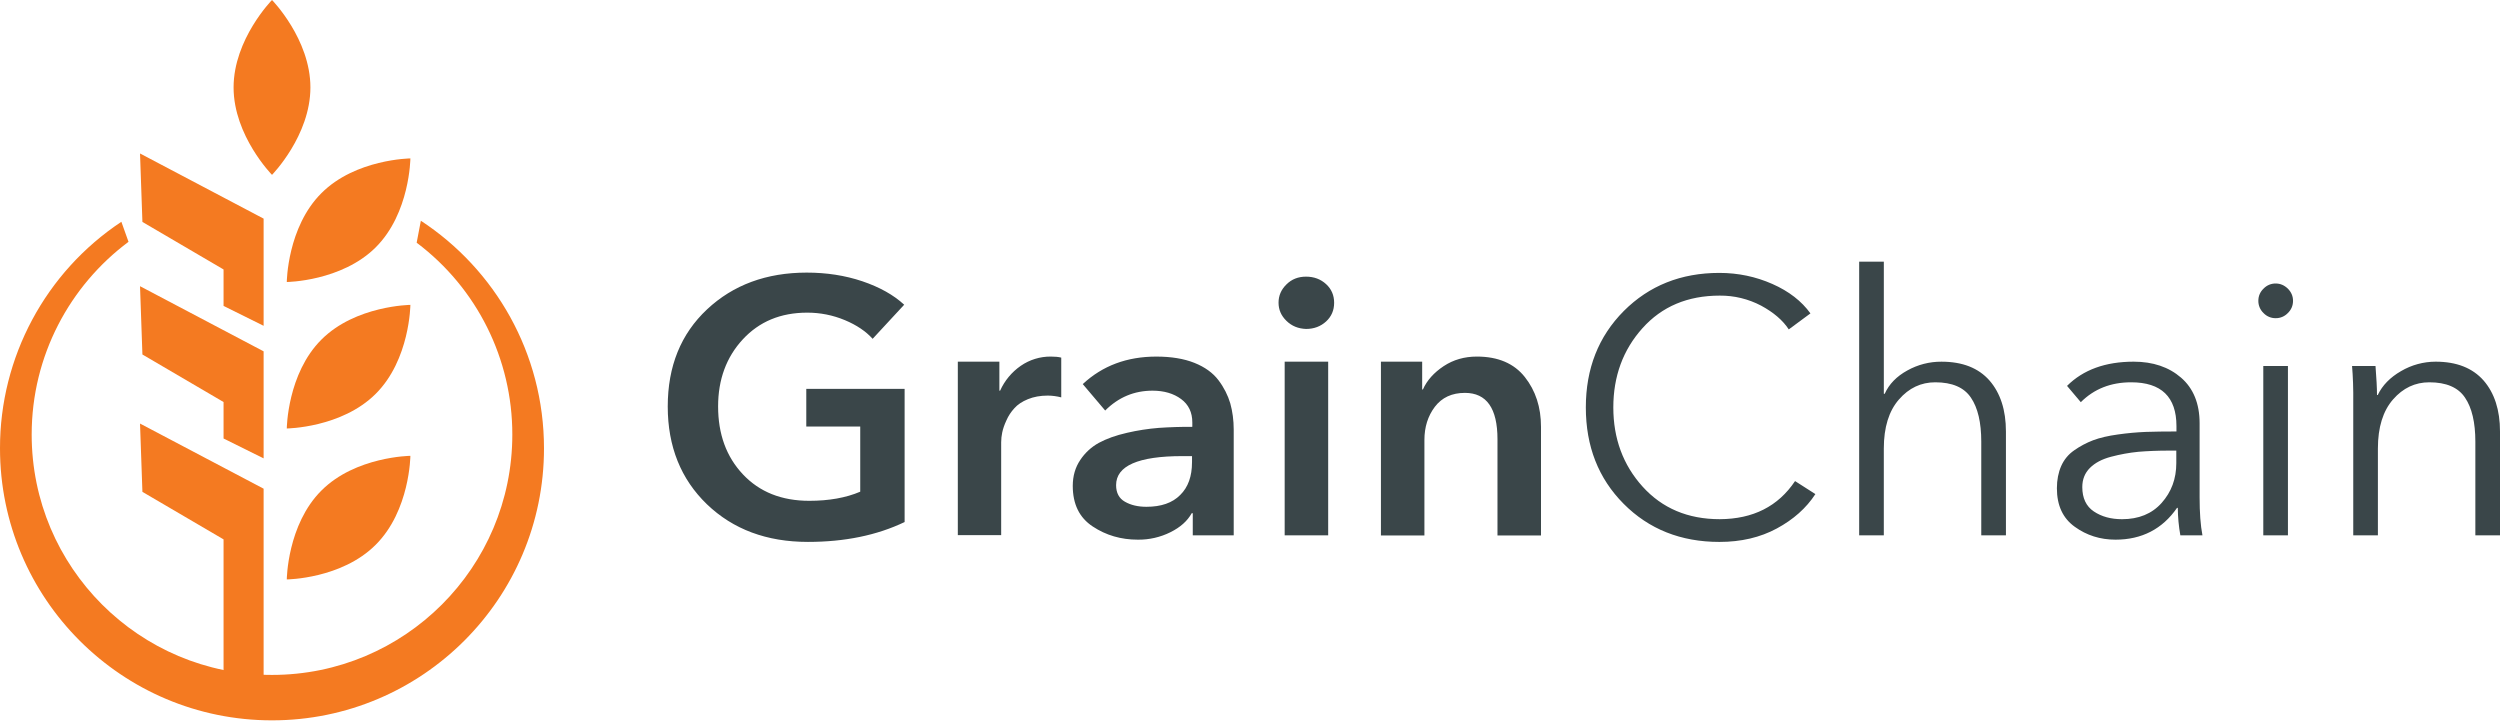
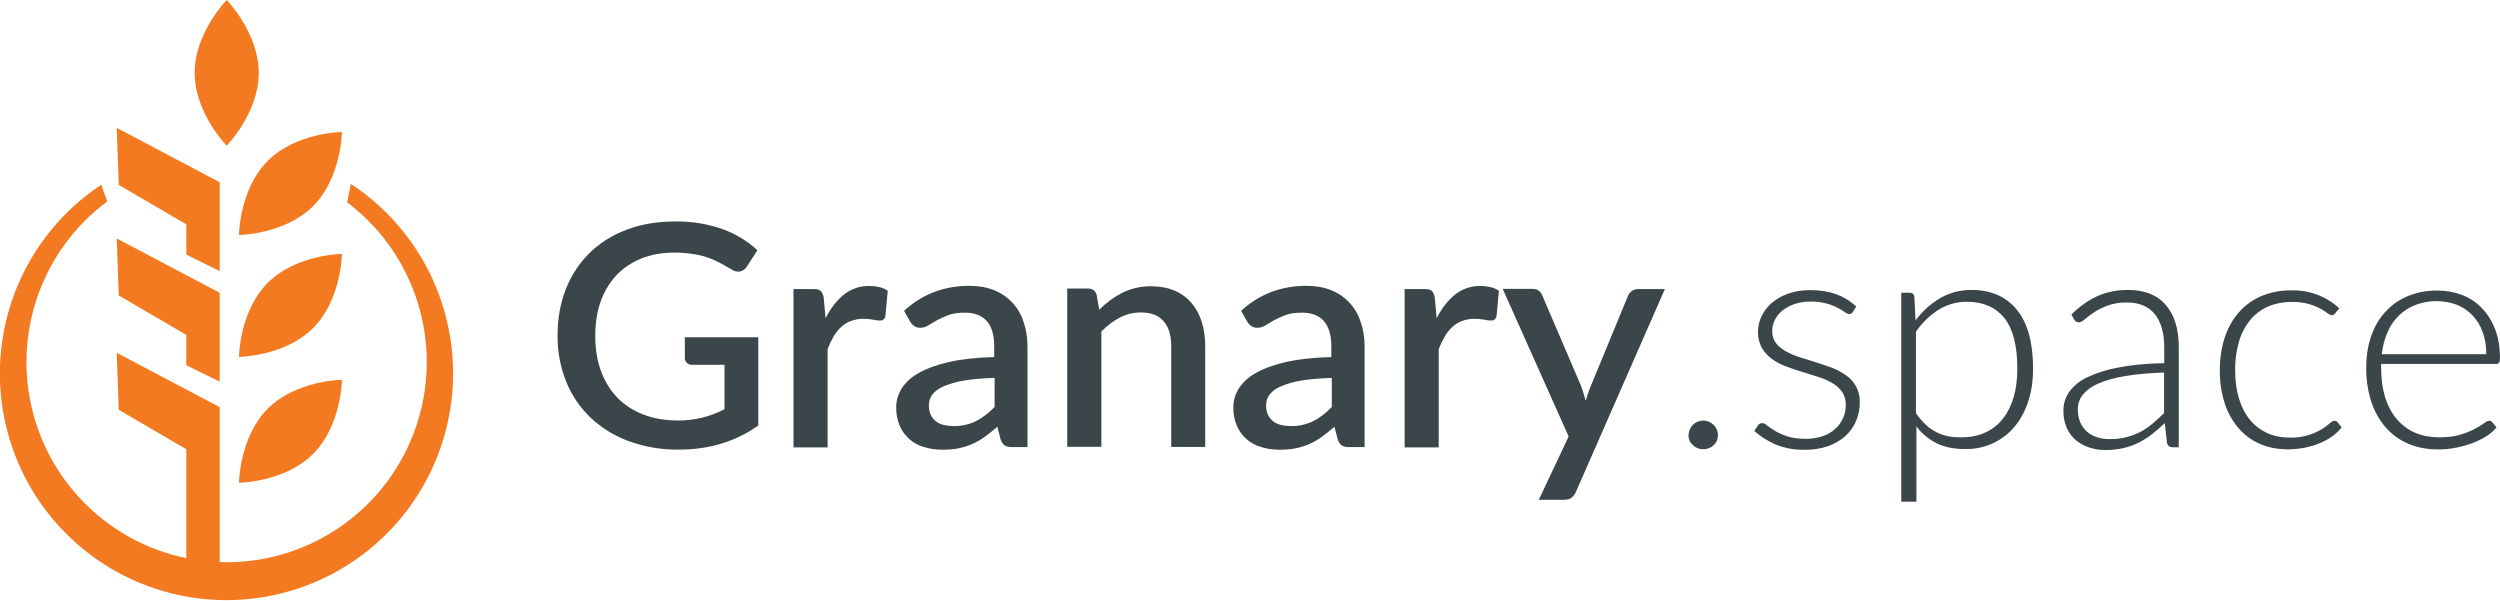
- <svg xmlns="http://www.w3.org/2000/svg" width="568.862" height="163.912" viewBox="0 0 150.511 43.368">
-   <g fill="none">
-     <g fill="#3a4649">
-       <path d="M54.462 23.43v7.999c-1.673.8-3.608 1.196-5.821 1.196-2.483 0-4.508-.756-6.082-2.267-1.566-1.512-2.358-3.473-2.358-5.885 0-2.429.792-4.372 2.367-5.848 1.574-1.476 3.58-2.213 6-2.213 1.189 0 2.304.17 3.348.521 1.035.351 1.88.82 2.52 1.413l-1.9 2.052c-.404-.45-.962-.828-1.673-1.125a5.826 5.826 0 00-2.267-.45c-1.602 0-2.888.54-3.878 1.61-.99 1.071-1.485 2.42-1.485 4.031 0 1.674.495 3.033 1.494 4.094.999 1.062 2.33 1.593 3.995 1.593 1.179 0 2.204-.18 3.068-.549v-3.923h-3.248v-2.267h5.92zM57.665 32.23V21.773h2.502v1.746h.045a3.61 3.61 0 011.241-1.494 3.137 3.137 0 011.809-.558c.243 0 .459.018.63.063v2.394a3.35 3.35 0 00-.81-.108c-.45 0-.846.072-1.197.216-.35.144-.62.323-.818.548-.198.216-.36.46-.477.73-.126.27-.207.512-.252.728a2.882 2.882 0 00-.063.585v5.596h-2.61zM71.81 32.23v-1.332h-.063c-.261.468-.684.846-1.278 1.142a4.292 4.292 0 01-1.97.45c-1 0-1.908-.26-2.709-.792-.81-.53-1.205-1.35-1.205-2.447 0-.594.153-1.116.45-1.556a3.17 3.17 0 011.124-1.035c.45-.243 1.017-.45 1.692-.603a13.1 13.1 0 011.916-.297 27.47 27.47 0 012.016-.063v-.26c0-.613-.225-1.08-.675-1.413-.45-.333-1.026-.504-1.719-.504-1.106 0-2.051.396-2.852 1.196l-1.35-1.592c1.188-1.107 2.664-1.656 4.427-1.656.9 0 1.665.126 2.295.378.63.252 1.115.603 1.448 1.044.333.44.567.909.711 1.394.135.486.207 1.017.207 1.584v6.361zm-.045-4.4v-.37h-.585c-2.654 0-3.986.586-3.986 1.746 0 .468.18.801.53.999.36.207.793.306 1.296.306.882 0 1.566-.234 2.034-.711.477-.468.71-1.125.71-1.97zM77.451 19.318c-.324-.315-.477-.675-.477-1.098 0-.423.162-.792.477-1.098.315-.315.711-.467 1.179-.467.477 0 .882.152 1.206.45.324.296.485.674.485 1.124 0 .45-.161.828-.485 1.125-.324.297-.73.45-1.206.45-.468-.018-.855-.171-1.179-.486zm-.108 12.911V21.774h2.619V32.23zM83.138 32.23V21.773h2.483v1.674h.045c.243-.55.666-1.017 1.25-1.404.586-.387 1.251-.576 1.998-.576 1.278 0 2.24.414 2.888 1.233.648.819.973 1.817.973 2.996v6.541h-2.62v-5.794c0-1.863-.656-2.79-1.96-2.79-.783 0-1.386.28-1.81.837-.422.558-.629 1.224-.629 1.998v5.75h-2.618z" />
-       <g>
-         <path d="M108.07 28.963l1.224.783c-.55.846-1.323 1.53-2.321 2.07-1 .54-2.151.81-3.456.81-2.321 0-4.247-.766-5.767-2.295-1.521-1.53-2.276-3.464-2.276-5.804 0-2.339.764-4.273 2.285-5.803 1.53-1.53 3.446-2.294 5.75-2.294 1.133 0 2.195.224 3.194.665.998.441 1.763 1.035 2.293 1.773l-1.304.963c-.36-.55-.918-1.026-1.665-1.43a5.257 5.257 0 00-2.492-.604c-1.934 0-3.482.657-4.652 1.962-1.17 1.304-1.754 2.897-1.754 4.768 0 1.872.585 3.465 1.763 4.77 1.179 1.304 2.727 1.96 4.643 1.96 2.007-.008 3.518-.773 4.535-2.294zM113.424 23.709h.044c.261-.585.72-1.053 1.36-1.404a4.16 4.16 0 012.06-.53c1.259 0 2.222.377 2.888 1.133.657.756.99 1.781.99 3.068v6.253h-1.485v-5.641c0-1.152-.206-2.034-.621-2.645-.414-.621-1.133-.927-2.15-.927-.855 0-1.584.342-2.186 1.035-.604.692-.91 1.673-.91 2.95v5.228h-1.484V15.755h1.485v7.954zM131.032 25.976v-.324c0-1.754-.91-2.636-2.727-2.636-1.223 0-2.23.396-3.031 1.197l-.829-.981c.973-.972 2.313-1.458 4.013-1.458 1.16 0 2.115.324 2.852.963.738.639 1.116 1.557 1.116 2.744v4.463c0 .918.054 1.674.171 2.285h-1.331a9.915 9.915 0 01-.153-1.655h-.045c-.882 1.277-2.124 1.916-3.707 1.916-.918 0-1.737-.26-2.447-.773-.72-.513-1.08-1.287-1.08-2.322 0-.504.09-.954.26-1.34.172-.387.433-.702.784-.945a5.24 5.24 0 011.133-.603c.405-.153.909-.27 1.503-.351a16.863 16.863 0 011.664-.153c.531-.018 1.143-.027 1.854-.027zm0 1.152h-.432c-.702 0-1.322.027-1.863.072-.549.054-1.088.153-1.637.297-.55.144-.972.369-1.278.674-.306.306-.459.693-.459 1.152 0 .666.234 1.16.693 1.467.468.315 1.035.468 1.7.468 1 0 1.8-.324 2.385-.981.585-.657.882-1.449.882-2.393v-.756zM137.735 17.374c.207.207.315.45.315.738s-.108.54-.315.738a.991.991 0 01-.728.306.992.992 0 01-.73-.306 1.006 1.006 0 01-.315-.738c0-.288.108-.54.316-.738a.992.992 0 01.729-.306c.27 0 .513.1.728.306zm.009 4.661V32.23h-1.484V22.035zM141.604 22.035h1.412c.055.729.09 1.305.09 1.746h.045c.28-.585.747-1.062 1.404-1.44a4.13 4.13 0 012.078-.567c1.26 0 2.223.378 2.89 1.134.656.756.988 1.781.988 3.068v6.253h-1.484v-5.641c0-1.152-.207-2.034-.62-2.645-.414-.621-1.135-.927-2.152-.927-.854 0-1.583.342-2.186 1.035-.602.692-.909 1.673-.909 2.95v5.228h-1.484v-7.953c.01-.873-.018-1.62-.072-2.24z" />
-       </g>
-     </g>
-     <g fill="#f47a21">
-       <path d="M17.266 16.978s.027-3.302 2.088-5.353c2.051-2.052 5.353-2.088 5.353-2.088s-.027 3.303-2.087 5.354-5.354 2.087-5.354 2.087zM16.376 10.527s2.312-2.357 2.312-5.263C18.688 2.357 16.376 0 16.376 0s-2.313 2.357-2.313 5.264c0 2.906 2.313 5.263 2.313 5.263zM17.266 25.796s.027-3.302 2.088-5.354c2.051-2.05 5.353-2.087 5.353-2.087s-.027 3.302-2.087 5.354c-2.052 2.051-5.354 2.087-5.354 2.087zM17.266 34.884s.027-3.302 2.088-5.354c2.051-2.051 5.353-2.087 5.353-2.087s-.027 3.302-2.087 5.353c-2.052 2.06-5.354 2.088-5.354 2.088z" />
-       <path d="M25.085 14.612a14.426 14.426 0 015.759 11.553c0 7.99-6.479 14.468-14.468 14.468-7.99 0-14.469-6.478-14.469-14.468 0-4.75 2.295-8.97 5.83-11.607l-.43-1.206A16.346 16.346 0 000 26.992c0 9.043 7.333 16.376 16.376 16.376 9.042 0 16.375-7.333 16.375-16.375 0-5.732-2.951-10.78-7.414-13.704z" />
-       <path d="M15.872 13.163L8.43 9.24l.144 4.121 4.885 2.862v2.195l2.412 1.197v-6.452zM15.872 21.153L8.43 17.23l.144 4.112 4.885 2.862v2.195l2.412 1.197v-6.443zM15.872 29.422L8.43 25.5l.144 4.112 4.885 2.861v8.476l2.412 1.197V29.422z" />
-     </g>
-   </g>
+ <svg xmlns="http://www.w3.org/2000/svg" width="171.61" height="41.2" viewBox="0 0 45.405 10.901">
+   <path d="M4.34 4.268s.007-.831.523-1.347 1.347-.524 1.347-.524-.008.83-.524 1.347c-.516.516-1.347.524-1.347.524zM4.117 2.646s.582-.593.582-1.323S4.117 0 4.117 0s-.582.593-.582 1.323.582 1.323.582 1.323zM4.34 6.482s.007-.83.523-1.346c.516-.516 1.347-.524 1.347-.524s-.008.83-.524 1.346c-.516.516-1.347.524-1.347.524zM4.34 8.768s.007-.83.523-1.346c.516-.516 1.347-.524 1.347-.524s-.008.83-.524 1.346c-.516.516-1.347.524-1.347.524z" fill="#f47a21" />
+   <path d="M6.305 3.675a3.635 3.635 0 11-4.358-.016l-.108-.304A4.115 4.115 0 004.117 10.9 4.118 4.118 0 006.37 3.339z" fill="#f47a21" />
+   <path d="M3.99 3.31l-1.87-.987.036 1.035 1.228.717v.55l.606.299V3.31zM3.99 5.318l-1.87-.987.036 1.035 1.228.717v.55l.606.3V5.317zM3.99 7.395l-1.87-.987.036 1.035 1.228.717v2.13l.606.299V7.395z" fill="#f47a21" />
+   <path d="M13.772 6.12v1.608c-.413.293-.892.438-1.44.438a2.56 2.56 0 01-.91-.153 2.036 2.036 0 01-.696-.427 1.873 1.873 0 01-.444-.656 2.194 2.194 0 01-.156-.836c0-.306.05-.586.15-.841.101-.256.244-.473.429-.656.185-.183.41-.325.675-.425.262-.1.558-.15.886-.15a2.486 2.486 0 01.865.142 1.892 1.892 0 01.625.38l-.193.3a.19.19 0 01-.12.086c-.047.01-.1 0-.156-.035l-.177-.102a1.61 1.61 0 00-.214-.1 1.416 1.416 0 00-.28-.075 2.147 2.147 0 00-.374-.03c-.22 0-.415.036-.592.106a1.28 1.28 0 00-.45.3c-.125.132-.22.288-.289.476-.066.186-.1.393-.1.624 0 .242.034.46.106.65.071.191.172.352.301.484.13.132.289.234.474.304.185.07.392.105.62.105a1.78 1.78 0 00.846-.205v-.806h-.58c-.045 0-.08-.01-.103-.035a.125.125 0 01-.037-.091v-.374h1.334zM14.994 5.78c.093-.183.204-.326.333-.43a.72.72 0 01.469-.156c.063 0 .121.008.177.021a.475.475 0 01.15.065l-.042.456c-.007.033-.018.054-.037.068-.015.013-.037.018-.063.018a.705.705 0 01-.124-.016.863.863 0 00-.17-.016.652.652 0 00-.227.038.525.525 0 00-.178.107.692.692 0 00-.14.172c-.04.068-.077.146-.111.232v1.787h-.62V5.25h.36c.067 0 .112.01.136.035a.233.233 0 01.053.124zM16.42 5.645c.33-.304.728-.454 1.185-.454.17 0 .32.027.45.08a.91.91 0 01.535.576c.047.134.071.282.071.446V8.12h-.275a.255.255 0 01-.135-.027c-.032-.02-.056-.054-.077-.108l-.06-.234a3.212 3.212 0 01-.223.178 1.2 1.2 0 01-.476.212c-.09.019-.188.027-.296.027-.12 0-.23-.016-.334-.048a.68.68 0 01-.445-.387.839.839 0 01-.063-.34c0-.11.03-.217.09-.324a.833.833 0 01.3-.283c.14-.083.322-.153.55-.207.227-.053.507-.086.84-.094v-.19c0-.207-.044-.36-.134-.463-.09-.102-.222-.153-.397-.153-.12 0-.22.013-.299.043-.08.03-.15.062-.209.094l-.159.094a.265.265 0 01-.148.043.18.18 0 01-.108-.032.268.268 0 01-.074-.08zm1.64 1.218c-.22.008-.407.024-.558.05a1.54 1.54 0 00-.368.106.485.485 0 00-.203.15.315.315 0 00-.061.19c0 .068.01.127.034.173a.292.292 0 00.093.118c.04.032.085.054.137.067a.904.904 0 00.59-.067c.117-.059.23-.145.34-.258v-.53zM19.963 5.626a1.693 1.693 0 01.415-.306 1.172 1.172 0 01.527-.121c.161 0 .301.027.426.078a.837.837 0 01.307.223.96.96 0 01.187.344c.043.134.064.282.064.443v1.83h-.617v-1.83c0-.193-.044-.344-.137-.451-.09-.108-.23-.161-.415-.161a.811.811 0 00-.384.094c-.12.061-.228.147-.333.252v2.094h-.62V5.24h.373c.085 0 .138.038.162.116zM22.542 5.645c.331-.304.728-.454 1.186-.454.17 0 .32.027.45.08a.91.91 0 01.534.576c.048.134.072.282.072.446V8.12h-.276a.255.255 0 01-.135-.027c-.031-.02-.055-.054-.076-.108l-.061-.234a3.211 3.211 0 01-.222.178 1.2 1.2 0 01-.476.212c-.09.019-.189.027-.297.027-.12 0-.23-.016-.333-.048a.68.68 0 01-.445-.387.839.839 0 01-.063-.34c0-.11.029-.217.09-.324a.833.833 0 01.299-.283c.14-.083.322-.153.55-.207.227-.053.508-.086.841-.094v-.19c0-.207-.045-.36-.135-.463-.09-.102-.222-.153-.397-.153-.119 0-.22.013-.299.043-.079.03-.15.062-.209.094l-.158.094a.265.265 0 01-.148.043.18.18 0 01-.109-.032.268.268 0 01-.074-.08zm1.644 1.218c-.22.008-.408.024-.559.05a1.54 1.54 0 00-.367.106.485.485 0 00-.204.15.315.315 0 00-.061.19c0 .068.01.127.034.173a.292.292 0 00.093.118c.04.032.085.054.138.067a.904.904 0 00.59-.067c.116-.059.23-.145.338-.258v-.53zM26.093 5.78c.093-.183.204-.326.334-.43a.72.72 0 01.468-.156c.063 0 .122.008.177.021a.475.475 0 01.151.065l-.042.456c-.008.033-.019.054-.037.068-.016.013-.037.018-.064.018a.705.705 0 01-.124-.016.863.863 0 00-.17-.016.652.652 0 00-.227.038.525.525 0 00-.177.107.692.692 0 00-.14.172c-.04.068-.077.146-.112.232v1.787h-.619V5.25h.36c.066 0 .111.01.135.035a.233.233 0 01.053.124zM30.24 5.245l-1.62 3.693a.31.31 0 01-.077.102c-.029.024-.074.037-.137.037h-.458l.542-1.15-1.198-2.68h.54c.052 0 .092.011.119.035.029.024.047.051.06.084l.699 1.631c.018.046.034.094.048.14.013.045.029.094.042.142.016-.048.032-.097.045-.142.016-.046.032-.094.053-.14l.672-1.629a.175.175 0 01.069-.083.185.185 0 01.105-.035h.495zM30.668 7.903a.27.27 0 01.077-.186.266.266 0 01.378 0 .26.26 0 01.058.288.224.224 0 01-.058.08.217.217 0 01-.085.054.261.261 0 01-.103.02.253.253 0 01-.188-.076.217.217 0 01-.08-.18zM33.652 5.664c-.016.027-.037.04-.066.04-.021 0-.047-.01-.08-.035-.03-.024-.076-.048-.129-.078a1.025 1.025 0 00-.497-.113.858.858 0 00-.283.043.744.744 0 00-.22.116.531.531 0 00-.14.17.456.456 0 00-.05.204c0 .088.023.16.068.22.045.06.106.107.18.15.074.04.159.078.254.108l.291.091c.098.03.196.065.294.1.095.037.18.083.254.137a.57.57 0 01.249.486.862.862 0 01-.066.342.791.791 0 01-.194.274.932.932 0 01-.314.183 1.24 1.24 0 01-.43.067 1.33 1.33 0 01-.52-.094 1.45 1.45 0 01-.392-.248l.064-.096a.107.107 0 01.034-.035.093.093 0 01.05-.011c.024 0 .056.016.09.046a1.148 1.148 0 00.362.194c.088.029.197.045.324.045a.968.968 0 00.32-.048.648.648 0 00.23-.135.577.577 0 00.188-.44.388.388 0 00-.07-.234.562.562 0 00-.182-.16 1.235 1.235 0 00-.254-.11c-.095-.029-.193-.058-.29-.09-.101-.03-.2-.062-.292-.1a1.043 1.043 0 01-.254-.134.685.685 0 01-.182-.2.577.577 0 01-.07-.292c0-.1.022-.197.067-.288a.745.745 0 01.188-.242.947.947 0 01.299-.166c.116-.04.249-.062.394-.062.175 0 .33.024.466.072.135.049.26.124.37.226zM34.79 5.82c.127-.17.275-.304.445-.403.169-.1.36-.151.571-.151.352 0 .624.118.823.358.196.239.296.596.296 1.075 0 .204-.026.395-.082.572a1.39 1.39 0 01-.24.462 1.138 1.138 0 01-.927.422c-.193 0-.362-.035-.502-.104a1.033 1.033 0 01-.368-.307v1.368h-.275V5.317h.153c.048 0 .077.024.085.07zm.01 1.688c.056.08.114.147.175.204a.813.813 0 00.405.21c.077.016.156.021.24.021.17 0 .318-.03.445-.091a.847.847 0 00.318-.256c.085-.11.15-.242.193-.395.042-.153.063-.322.063-.505 0-.417-.079-.723-.235-.92-.159-.195-.384-.295-.677-.295a.969.969 0 00-.516.143 1.46 1.46 0 00-.413.4v1.484zM37.621 5.712c.15-.148.307-.258.471-.333.164-.075.352-.113.561-.113.153 0 .288.024.402.073a.707.707 0 01.286.207.883.883 0 01.172.325c.04.126.058.269.058.424v1.828h-.108c-.059 0-.093-.027-.106-.078l-.04-.36c-.08.075-.156.142-.235.204-.077.06-.16.11-.244.153-.084.04-.174.073-.272.097a1.505 1.505 0 01-.323.035.932.932 0 01-.286-.043.72.72 0 01-.246-.129.626.626 0 01-.172-.223.778.778 0 01-.063-.328.58.58 0 01.103-.33.837.837 0 01.325-.266 2.2 2.2 0 01.57-.18c.23-.046.507-.073.833-.079v-.292c0-.259-.059-.46-.172-.6-.114-.14-.284-.21-.508-.21a.968.968 0 00-.352.057c-.096.038-.18.078-.246.124a1.772 1.772 0 00-.164.123c-.043.038-.077.057-.106.057a.11.11 0 01-.053-.014.117.117 0 01-.035-.037zm1.683 1.054c-.273.01-.508.03-.704.064-.196.033-.36.078-.487.135a.725.725 0 00-.283.201.422.422 0 00-.092.266c0 .094.015.175.047.245s.074.126.127.17a.5.5 0 00.183.096c.068.022.14.032.217.032a1.155 1.155 0 00.788-.285c.069-.059.138-.12.204-.188zM42.413 5.69c-.01.011-.019.017-.027.025a.067.067 0 01-.037.01c-.018 0-.045-.013-.077-.037a.993.993 0 00-.34-.167 1.11 1.11 0 00-.305-.037c-.164 0-.312.03-.44.086a.864.864 0 00-.322.247 1.104 1.104 0 00-.201.39 1.81 1.81 0 00-.069.513c0 .196.024.371.071.524.048.153.114.28.202.385.087.104.19.182.314.239.122.054.26.08.41.08a1.069 1.069 0 00.577-.153.917.917 0 00.143-.105c.035-.032.064-.048.087-.048.024 0 .043.01.059.03l.071.091a.866.866 0 01-.167.159 1.092 1.092 0 01-.227.126 1.433 1.433 0 01-.275.083c-.098.019-.201.03-.31.03-.182 0-.35-.032-.5-.097a1.072 1.072 0 01-.389-.282 1.33 1.33 0 01-.254-.452 1.882 1.882 0 01-.09-.61c0-.215.03-.408.088-.586.058-.177.142-.328.254-.457.11-.129.246-.225.407-.298a1.37 1.37 0 01.55-.105 1.23 1.23 0 01.87.325zM43.246 6.607v.054c0 .21.024.395.074.556.05.159.122.293.215.4a.915.915 0 00.333.245c.13.054.275.081.436.081.143 0 .27-.016.374-.046a1.434 1.434 0 00.439-.21c.042-.032.074-.045.092-.045a.07.07 0 01.059.03l.074.091a.727.727 0 01-.183.159 1.407 1.407 0 01-.254.126 1.95 1.95 0 01-.299.083 1.619 1.619 0 01-.32.032c-.196 0-.373-.032-.535-.099a1.14 1.14 0 01-.415-.293 1.375 1.375 0 01-.267-.47 1.96 1.96 0 01-.093-.635c0-.201.03-.387.088-.556.058-.17.142-.317.254-.44a1.13 1.13 0 01.404-.288c.162-.07.342-.105.545-.105.162 0 .31.027.45.08a1 1 0 01.36.24c.1.104.183.234.24.384.059.153.088.328.088.524 0 .04-.005.07-.018.083-.011.017-.032.022-.059.022h-2.082zm1.91-.172c0-.15-.02-.285-.066-.403a.817.817 0 00-.463-.495 1.08 1.08 0 00-.754 0 .897.897 0 00-.51.498c-.053.118-.088.25-.104.398h1.897z" fill="#3a4649" />
</svg>
